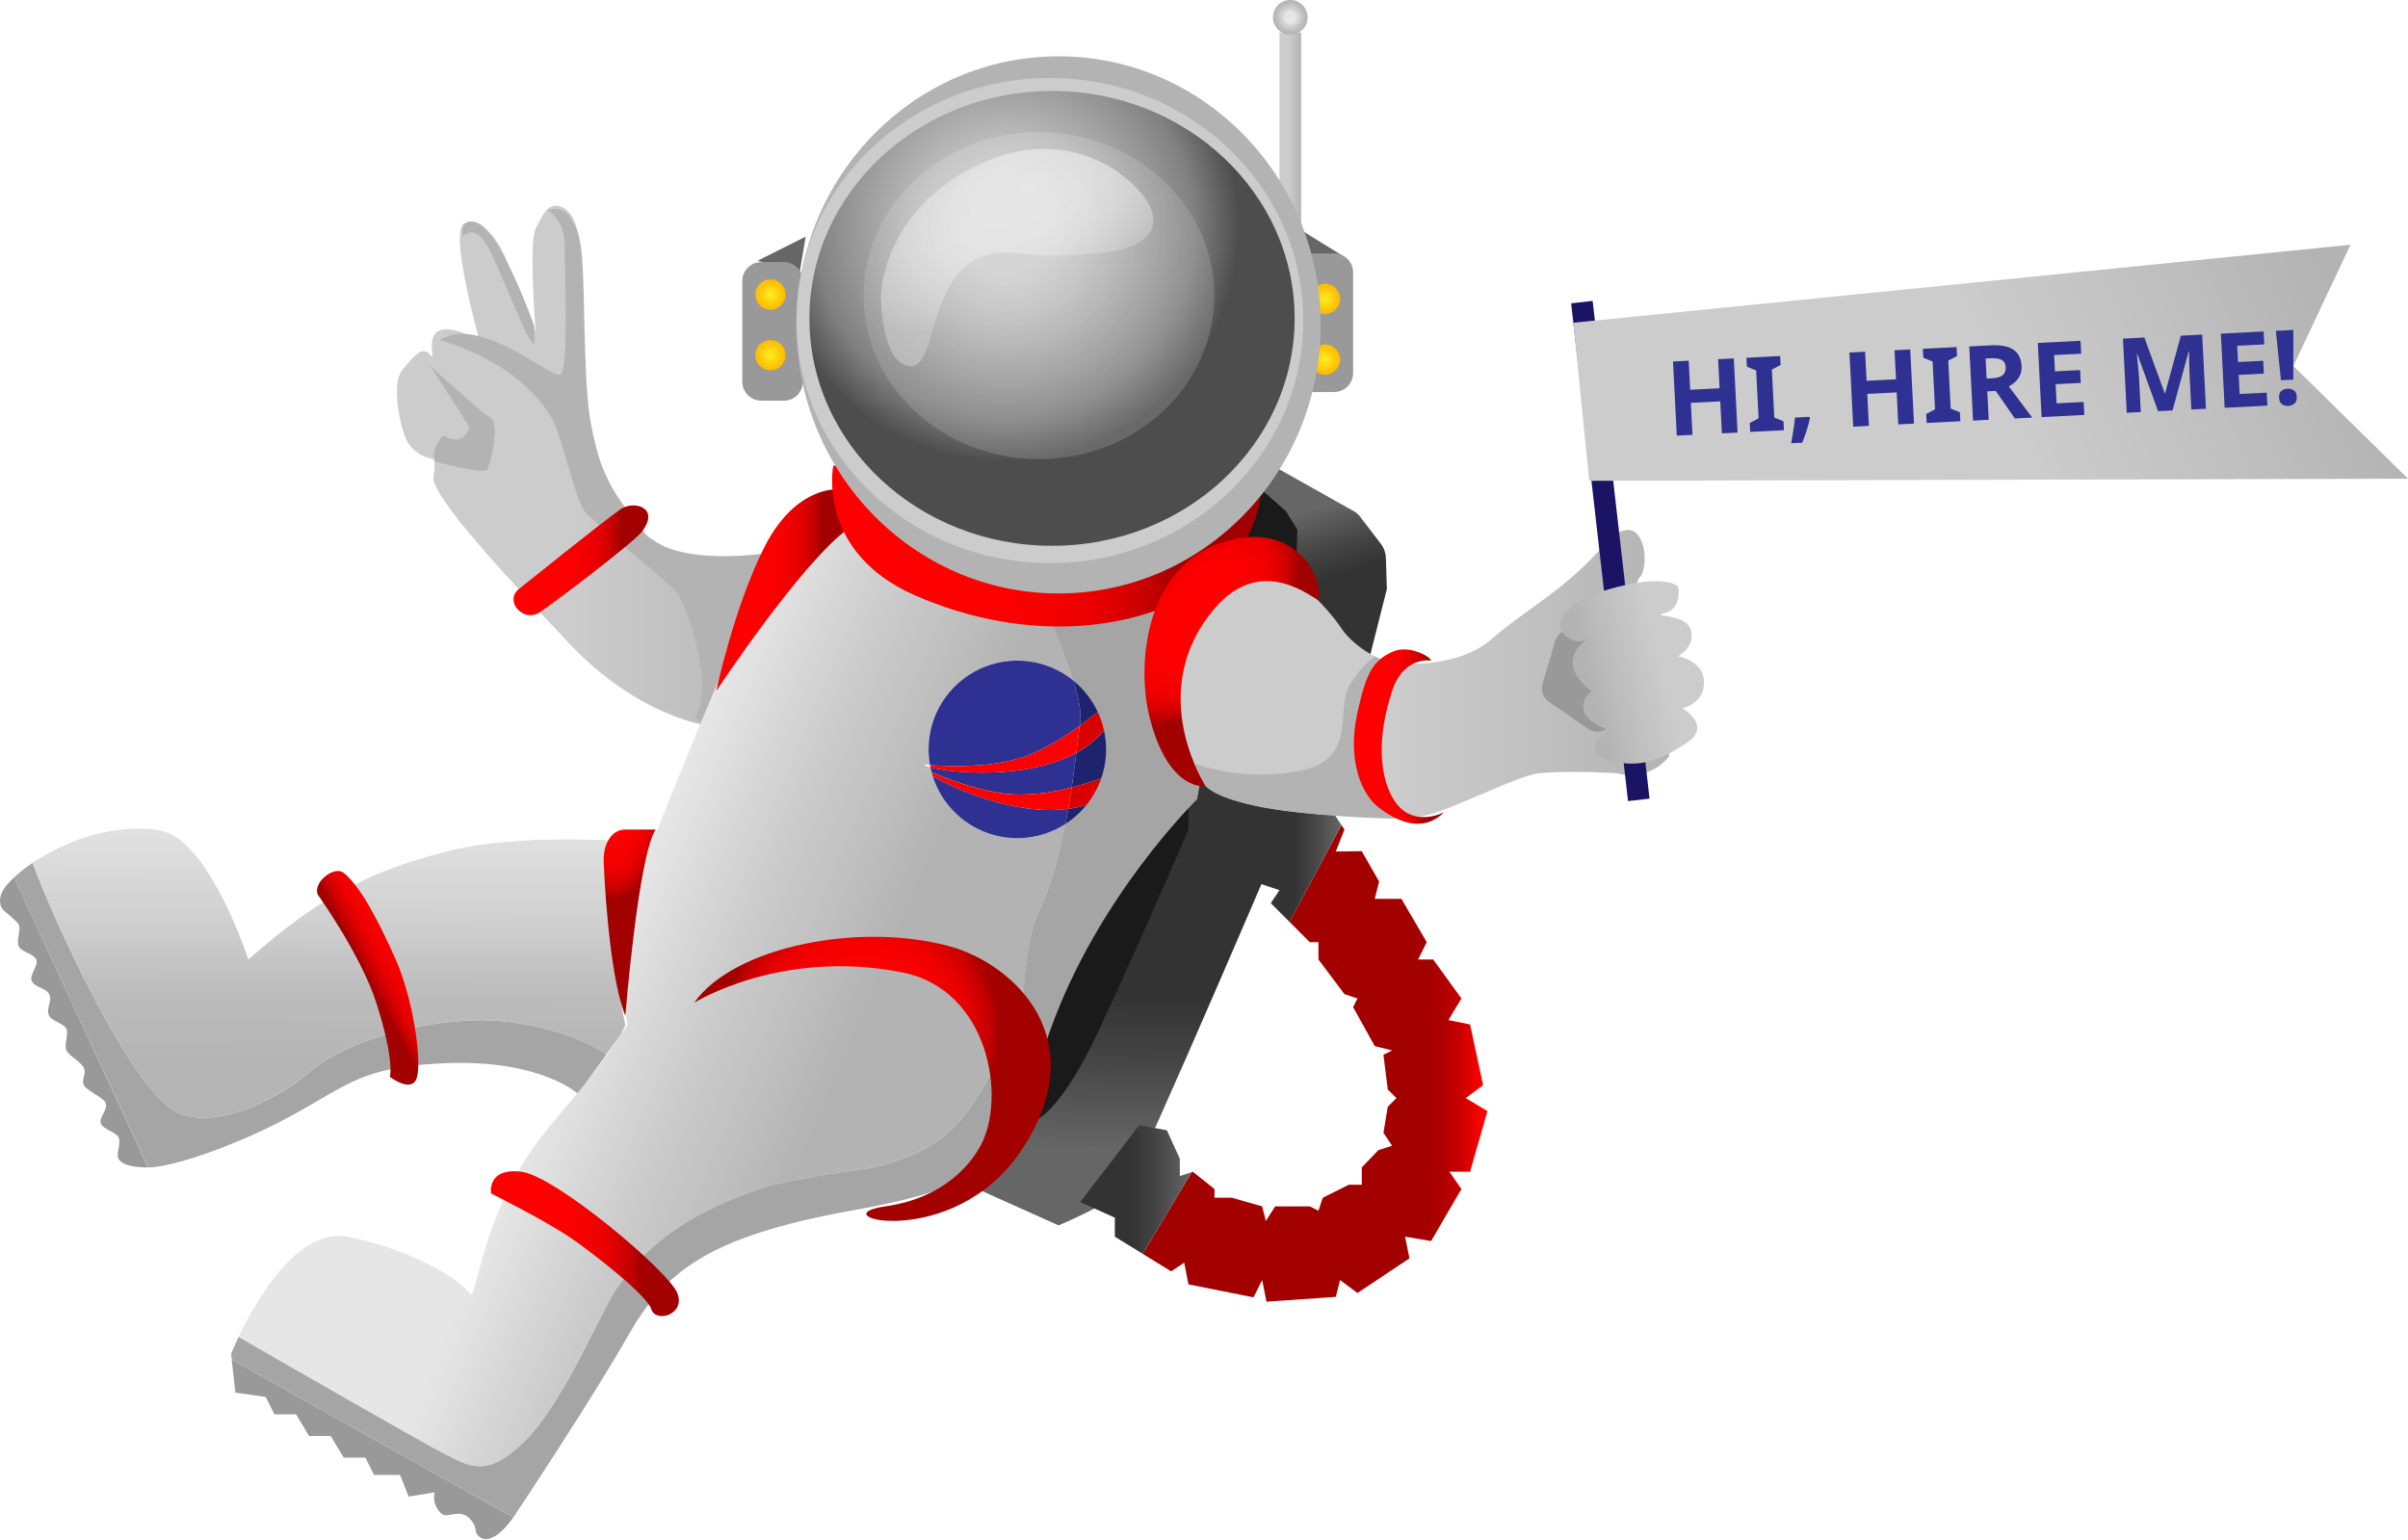
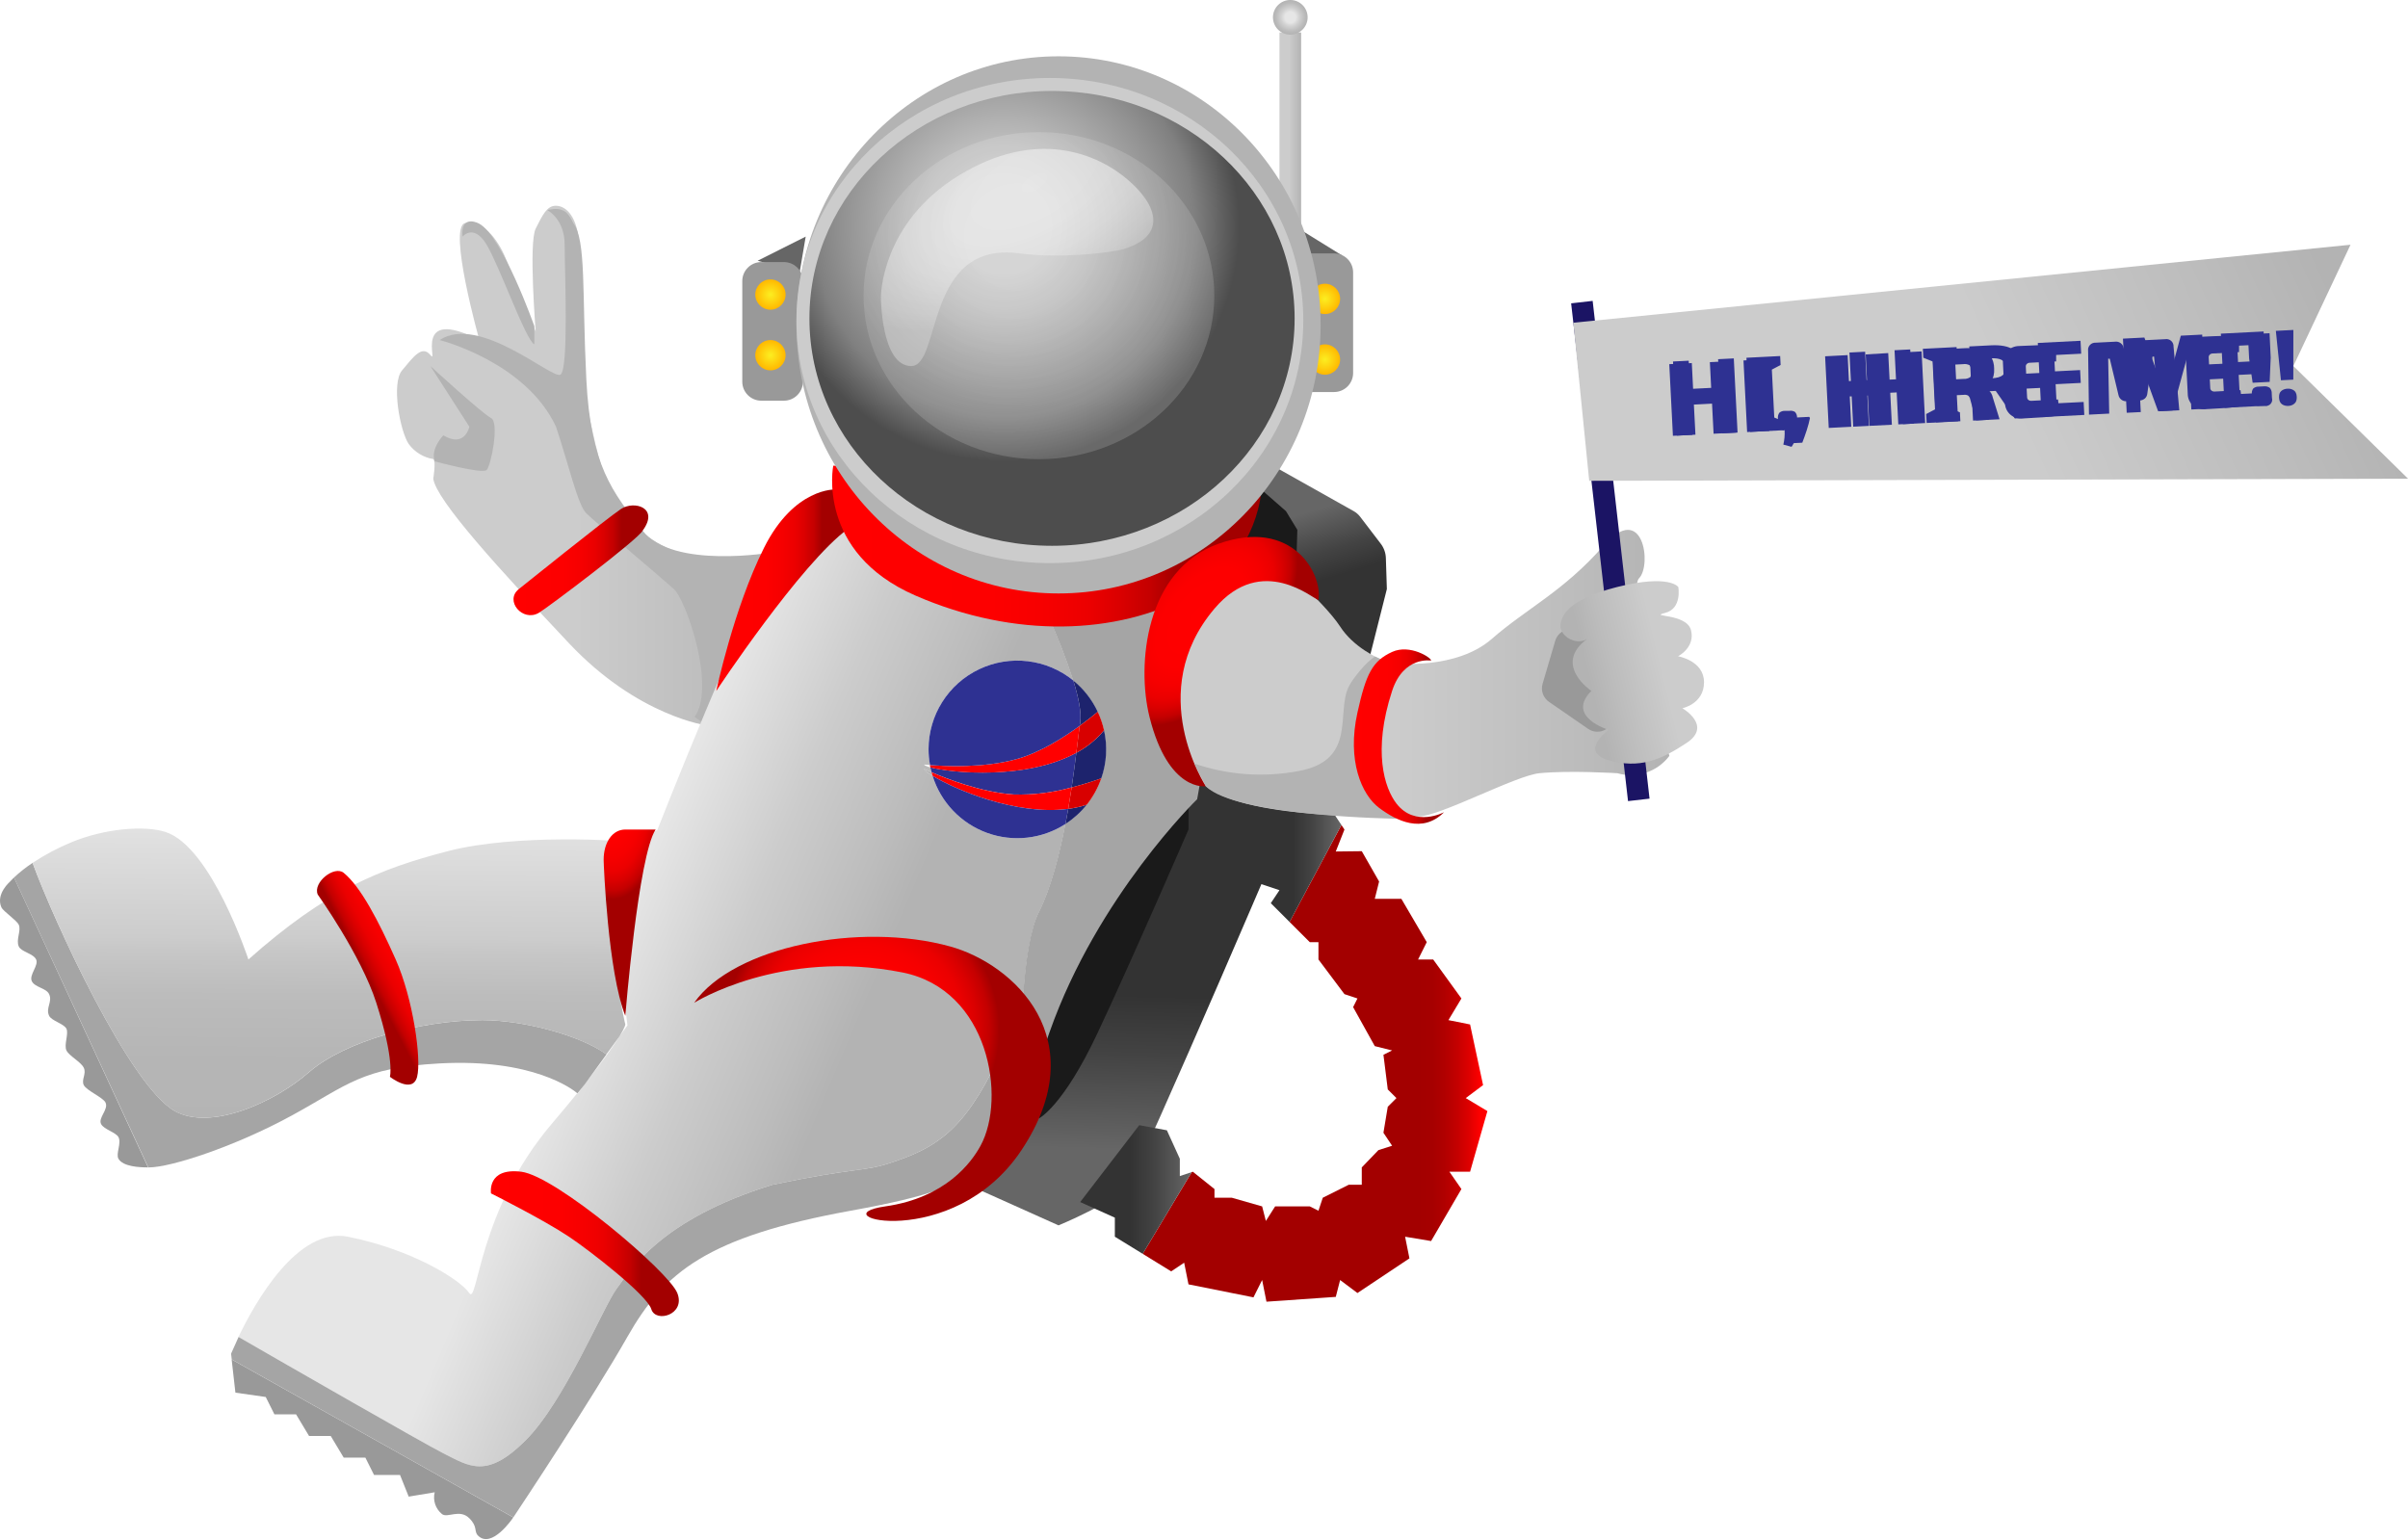
<svg xmlns="http://www.w3.org/2000/svg" xmlns:xlink="http://www.w3.org/1999/xlink" viewBox="0 0 555.84 355.31">
  <defs>
    <style>.cls-1{fill:url(#linear-gradient);}.cls-2{fill:url(#linear-gradient-2);}.cls-3{fill:url(#linear-gradient-3);}.cls-4{fill:#1a1a1a;}.cls-5{fill:url(#linear-gradient-4);}.cls-6{fill:url(#radial-gradient);}.cls-7{fill:#666;}.cls-8{fill:#999;}.cls-9{fill:url(#radial-gradient-2);}.cls-10{fill:url(#radial-gradient-3);}.cls-11{fill:url(#radial-gradient-4);}.cls-12{fill:url(#radial-gradient-5);}.cls-13{fill:#b3b3b3;}.cls-14{fill:none;}.cls-15{fill:url(#linear-gradient-5);}.cls-16{fill:#a5a5a5;}.cls-17{fill:url(#linear-gradient-6);}.cls-18{fill:url(#linear-gradient-7);}.cls-19{fill:url(#linear-gradient-8);}.cls-20{fill:url(#linear-gradient-9);}.cls-21,.cls-42{fill:#2e3192;}.cls-22{fill:red;}.cls-23{fill:#1d236d;}.cls-24{fill:#d80000;}.cls-25{fill:url(#radial-gradient-6);}.cls-26{fill:url(#linear-gradient-10);}.cls-27{fill:url(#linear-gradient-11);}.cls-28{fill:url(#radial-gradient-7);}.cls-29{fill:url(#linear-gradient-12);}.cls-30{fill:url(#linear-gradient-13);}.cls-31{fill:url(#linear-gradient-14);}.cls-32{fill:#ccc;}.cls-33{fill:url(#radial-gradient-8);}.cls-34{opacity:0.23;fill:url(#radial-gradient-9);}.cls-35{opacity:0.61;fill:url(#radial-gradient-10);}.cls-36{fill:url(#linear-gradient-15);}.cls-37{fill:url(#radial-gradient-11);}.cls-38{fill:#1b1464;}.cls-39{fill:url(#linear-gradient-16);}.cls-40{fill:url(#linear-gradient-17);}.cls-41{fill:url(#linear-gradient-18);}.cls-42{font-size:24px;font-family:Exo2-Black, "Exo 2";font-weight:800;}</style>
    <linearGradient id="linear-gradient" x1="263.6" y1="200.66" x2="261.99" y2="265.45" gradientUnits="userSpaceOnUse">
      <stop offset="0.45" stop-color="#333" />
      <stop offset="0.66" stop-color="#434343" />
      <stop offset="1" stop-color="#666" />
    </linearGradient>
    <linearGradient id="linear-gradient-2" x1="299.92" y1="118.79" x2="308.29" y2="146.69" gradientUnits="userSpaceOnUse">
      <stop offset="0" stop-color="#666" />
      <stop offset="0.34" stop-color="#434343" />
      <stop offset="0.55" stop-color="#333" />
    </linearGradient>
    <linearGradient id="linear-gradient-3" x1="91.64" y1="107.5" x2="183.71" y2="107.5" gradientUnits="userSpaceOnUse">
      <stop offset="0.45" stop-color="#ccc" />
      <stop offset="0.82" stop-color="#bcbcbc" />
      <stop offset="1" stop-color="#b3b3b3" />
    </linearGradient>
    <linearGradient id="linear-gradient-4" x1="295.34" y1="35.5" x2="300.34" y2="35.5" xlink:href="#linear-gradient-3" />
    <radialGradient id="radial-gradient" cx="297.84" cy="4" r="4" gradientUnits="userSpaceOnUse">
      <stop offset="0.31" stop-color="#e6e6e6" />
      <stop offset="0.53" stop-color="#d1d1d1" />
      <stop offset="0.82" stop-color="#bbb" />
      <stop offset="1" stop-color="#b3b3b3" />
    </radialGradient>
    <radialGradient id="radial-gradient-2" cx="177.84" cy="82" r="3.5" gradientUnits="userSpaceOnUse">
      <stop offset="0" stop-color="#fcee21" />
      <stop offset="1" stop-color="#ffb800" />
    </radialGradient>
    <radialGradient id="radial-gradient-3" cx="177.84" cy="68" r="3.5" xlink:href="#radial-gradient-2" />
    <radialGradient id="radial-gradient-4" cx="305.84" cy="83" r="3.5" xlink:href="#radial-gradient-2" />
    <radialGradient id="radial-gradient-5" cx="305.84" cy="69" r="3.5" xlink:href="#radial-gradient-2" />
    <linearGradient id="linear-gradient-5" x1="141.87" y1="216.05" x2="196.85" y2="239.31" gradientUnits="userSpaceOnUse">
      <stop offset="0" stop-color="#e6e6e6" />
      <stop offset="0.45" stop-color="#ccc" />
      <stop offset="0.82" stop-color="#bcbcbc" />
      <stop offset="1" stop-color="#b3b3b3" />
    </linearGradient>
    <linearGradient id="linear-gradient-6" x1="342.43" y1="245.48" x2="327.34" y2="245.48" gradientUnits="userSpaceOnUse">
      <stop offset="0.05" stop-color="red" />
      <stop offset="0.06" stop-color="#fc0000" />
      <stop offset="0.23" stop-color="#dc0000" />
      <stop offset="0.41" stop-color="#c30000" />
      <stop offset="0.59" stop-color="#b10000" />
      <stop offset="0.78" stop-color="#a60000" />
      <stop offset="1" stop-color="#a30000" />
    </linearGradient>
    <linearGradient id="linear-gradient-7" x1="289.34" y1="199.16" x2="309.64" y2="199.16" xlink:href="#linear-gradient" />
    <linearGradient id="linear-gradient-8" x1="249.34" y1="274.6" x2="275.09" y2="274.6" xlink:href="#linear-gradient" />
    <linearGradient id="linear-gradient-9" x1="76.24" y1="186.17" x2="75.66" y2="287.51" gradientUnits="userSpaceOnUse">
      <stop offset="0" stop-color="#e6e6e6" />
      <stop offset="0.3" stop-color="#ccc" />
      <stop offset="0.33" stop-color="#c7c7c7" />
      <stop offset="0.43" stop-color="#bcbcbc" />
      <stop offset="0.58" stop-color="#b5b5b5" />
      <stop offset="1" stop-color="#b3b3b3" />
    </linearGradient>
    <radialGradient id="radial-gradient-6" cx="199" cy="237.74" r="39.6" gradientUnits="userSpaceOnUse">
      <stop offset="0" stop-color="red" />
      <stop offset="0.37" stop-color="#fd0000" />
      <stop offset="0.5" stop-color="#f60000" />
      <stop offset="0.6" stop-color="#eb0000" />
      <stop offset="0.67" stop-color="#da0000" />
      <stop offset="0.74" stop-color="#c40000" />
      <stop offset="0.79" stop-color="#a90000" />
      <stop offset="0.8" stop-color="#a30000" />
    </radialGradient>
    <linearGradient id="linear-gradient-10" x1="118.53" y1="129.35" x2="149.65" y2="129.35" xlink:href="#radial-gradient-6" />
    <linearGradient id="linear-gradient-11" x1="100.48" y1="218.22" x2="81.43" y2="228.07" xlink:href="#radial-gradient-6" />
    <radialGradient id="radial-gradient-7" cx="141.11" cy="181.6" r="31.9" gradientTransform="matrix(0.04, 1, -0.49, 0.02, 224.05, 37.31)" xlink:href="#radial-gradient-6" />
    <linearGradient id="linear-gradient-12" x1="113.3" y1="287.11" x2="156.7" y2="287.11" xlink:href="#radial-gradient-6" />
    <linearGradient id="linear-gradient-13" x1="165.34" y1="136.25" x2="195.84" y2="136.25" xlink:href="#radial-gradient-6" />
    <linearGradient id="linear-gradient-14" x1="192.07" y1="126.06" x2="291.34" y2="126.06" xlink:href="#radial-gradient-6" />
    <radialGradient id="radial-gradient-8" cx="231.77" cy="52.28" r="54.28" gradientUnits="userSpaceOnUse">
      <stop offset="0.2" stop-color="#ccc" />
      <stop offset="0.37" stop-color="#bcbcbc" />
      <stop offset="0.68" stop-color="#939393" />
      <stop offset="0.81" stop-color="gray" />
      <stop offset="1" stop-color="#4d4d4d" />
    </radialGradient>
    <radialGradient id="radial-gradient-9" cx="234.9" cy="54.72" r="39.14" gradientUnits="userSpaceOnUse">
      <stop offset="0" stop-color="#f2f2f2" />
      <stop offset="0.38" stop-color="#efefef" />
      <stop offset="0.65" stop-color="#e6e6e6" />
      <stop offset="0.89" stop-color="#d6d6d6" />
      <stop offset="1" stop-color="#ccc" />
    </radialGradient>
    <radialGradient id="radial-gradient-10" cx="238.77" cy="42.19" r="52.05" gradientTransform="translate(23.5 147.54) rotate(-31.03) scale(1 0.49)" xlink:href="#radial-gradient-9" />
    <linearGradient id="linear-gradient-15" x1="270.18" y1="155.43" x2="385.34" y2="155.43" xlink:href="#linear-gradient-3" />
    <radialGradient id="radial-gradient-11" cx="277.07" cy="142.47" r="36.38" gradientTransform="translate(514.38 -22.06) rotate(128.91) scale(1 0.57)" xlink:href="#radial-gradient-6" />
    <linearGradient id="linear-gradient-16" x1="392.44" y1="151.89" x2="357.27" y2="160.41" gradientUnits="userSpaceOnUse">
      <stop offset="0.25" stop-color="#ccc" />
      <stop offset="0.57" stop-color="#bcbcbc" />
      <stop offset="0.72" stop-color="#b3b3b3" />
    </linearGradient>
    <linearGradient id="linear-gradient-17" x1="534.77" y1="58.33" x2="403.5" y2="117.93" gradientUnits="userSpaceOnUse">
      <stop offset="0" stop-color="#b3b3b3" />
      <stop offset="0.18" stop-color="#bcbcbc" />
      <stop offset="0.55" stop-color="#ccc" />
    </linearGradient>
    <linearGradient id="linear-gradient-18" x1="312.51" y1="170.05" x2="333.34" y2="170.05" xlink:href="#radial-gradient-6" />
  </defs>
  <g id="Layer_2" data-name="Layer 2">
    <g id="Astronaut">
      <path class="cls-1" d="M226.78,275l17.56,7.88s13-5.34,16-9.34,40.5-92,40.5-92l-25-10L225.1,270.39Z" />
      <path class="cls-2" d="M293.79,107.5,312.48,118a4.91,4.91,0,0,1,1.46,1.26l4.78,6.26a5.72,5.72,0,0,1,1.18,3.3l.23,7.16-4.29,17-31.53-29Z" />
      <path class="cls-3" d="M110.65,78.5s-7.31-26-3.31-27,7.62,3.87,9.31,7.94,7,17.06,7,17.06-1.64-20.45,0-23.72,2.64-5.28,4.64-5.28,4.78,1.81,5.39,8.41S133,83.5,135.18,92.5s3.15,17.26,8.16,25c5.54,8.55,19.13,15.34,36,10.41,15.7-4.59-16,39.59-16,39.59s-16-2-32-19-30.65-33-31.33-38c0,0,.68-4,0-4.52a8.81,8.81,0,0,1-5.67-3.48c-2-3-4.06-14-1.53-17s4.6-6,6.57-3.5S95,70.5,110.65,78.5Z" />
      <polygon class="cls-4" points="288.84 111 296.84 118 299.47 122.32 298.84 143 283.22 133.81 288.84 111" />
      <rect class="cls-5" x="295.34" y="7.5" width="5" height="56" />
      <circle class="cls-6" cx="297.84" cy="4" r="4" />
      <polygon class="cls-7" points="299.34 52.5 309.84 59 299.34 61 299.34 52.5" />
      <polygon class="cls-7" points="185.98 54.62 174.89 60.19 184.56 63 185.98 54.62" />
      <rect class="cls-8" x="171.34" y="60.5" width="14" height="32" rx="4.39" />
      <rect class="cls-8" x="298.34" y="58.5" width="14" height="32" rx="4.39" />
      <circle class="cls-9" cx="177.84" cy="82" r="3.5" />
      <circle class="cls-10" cx="177.84" cy="68" r="3.5" />
      <circle class="cls-11" cx="305.84" cy="83" r="3.5" />
      <circle class="cls-12" cx="305.84" cy="69" r="3.5" />
      <path class="cls-13" d="M100.34,106.5s11,3,12,2,3-11,1-12-14-12-14-12l9,14s-1,5-6,2C102.34,100.5,99.34,103.5,100.34,106.5Z" />
      <path class="cls-13" d="M101.48,78.5s19.86,5,26.86,20c3,9,5,18,7,20s17.47,15,20.23,17.5,9.77,22.5,4.77,29.5l1.75,1.25,16.25-39.24s-23,4-30-5-12-15-13-35,0-32-3-36c-1-2-2-4-6-3,0,0,4,2,4,8s1,29-1,30S110.62,72.5,101.48,78.5Z" />
      <path class="cls-13" d="M106.77,54.62s2.57-3.12,5.57,1.88,9,22,11,23V75.28S116,54.51,110.59,51.62C109.25,50.91,106.34,50.26,106.77,54.62Z" />
      <path class="cls-4" d="M239.83,258.18s5.51-2.68,13.51-19.68,21-47,21-47v-6.68l-24,28.68-9,21Z" />
      <path class="cls-14" d="M135,250.28c2.2-2.76,3.88-5,5.17-6.77l-.16-.11Z" />
      <path class="cls-14" d="M140.13,243.51c1.36-1.88,2.28-3.28,2.9-4.31L140,243.4Z" />
      <path class="cls-8" d="M54.34,321.5l7,1,2,4h5l3,5h5l3,5h5l2,4h6l2,5,6-1a4.94,4.94,0,0,0,1.71,5.05c1.29.95,4.07-1.27,6.29.95,2,2,1,3,2,4,3.16,3.16,8-4,8-4l.13-.2-65-36.47Z" />
      <path class="cls-13" d="M213.34,177.51c-.08.22.63.81,1.93,1.6-.09-.27-.14-.55-.22-.82C214,177.82,213.34,177.51,213.34,177.51Z" />
      <path class="cls-15" d="M239.83,210.55c2.76-5.5,4.7-13,6.11-20.33a20.48,20.48,0,0,1-30.67-11.11c-1.3-.79-2-1.38-1.93-1.6,0,0,.63.31,1.71.78-.1-.38-.21-.75-.29-1.14-.91-.24-1.42-.47-1.42-.65,0,0,.49.06,1.34.12a20.48,20.48,0,0,1,33.07-19.53,135.2,135.2,0,0,0-6-15.39l-.6-20.11L194.21,117s-9.87,6.5-15.87,14.33-26.63,60.32-26.63,60.32c-6.27,2.7-8.86,9.74-9.65,17.47.71,11.36,2.78,27.6,2.78,27.6L143,239.2c-.62,1-1.54,2.43-2.9,4.31.44.33.85.66,1.21,1-.36-.33-.77-.66-1.21-1-1.29,1.79-3,4-5.17,6.77l-1.62,2.22-.1-.09c-1.7,2.09-3.64,4.44-5.9,7.09-17,20-17,42-19,39s-13-10-28-13c-11.62-2.32-21.44,15.16-25.27,23.15C66,314.94,97.4,333,102.34,335.5c6,3,10,6,19-3s18-31,21-35,10-16,36-24c19-4,21-3,27.07-5,10.17-3.35,16.93-7,24.93-24a103.62,103.62,0,0,1-1.06,22.06,41.93,41.93,0,0,0,6.43-10.8C235.45,240.05,235.88,218.43,239.83,210.55Z" />
      <path class="cls-16" d="M230.34,244.5c-8,17-14.76,20.65-24.93,24-6.07,2-8.07,1-27.07,5-26,8-33,20-36,24s-12,26-21,35-13,6-19,3C97.4,333,66,314.94,55.07,308.65,54,311,53.34,312.5,53.34,312.5l.15,1.33,65,36.47c1.58-2.37,18.28-27.51,26.37-41.75,8.5-14.94,18.5-23.05,51.5-29.05,18.12-3.3,26.89-6,32.94-12.94A103.62,103.62,0,0,0,230.34,244.5Z" />
      <path class="cls-16" d="M276.34,184.5l10.47-58.44-45.7-4.47.6,20.11a135.2,135.2,0,0,1,6,15.39,20.5,20.5,0,0,1,5.64,7.23c1,.18.61-.51,0,0a20.6,20.6,0,0,1,1.46,4.26h0a20.26,20.26,0,0,1-.64,11.1h0a20.62,20.62,0,0,1-3.36,6.1h0a20.58,20.58,0,0,1-4.91,4.44c-1.41,7.33-3.35,14.83-6.11,20.33-4,7.88-4.38,29.5-4.12,45.21,2.06-4.66,4.11-10.39,6.63-17.57C253.34,206.87,276.34,184.5,276.34,184.5Z" />
      <polygon class="cls-17" points="343.34 256.5 338.34 253.5 342.34 250.5 339.34 236.5 334.34 235.5 337.34 230.5 330.82 221.5 327.34 221.5 329.34 217.5 323.48 207.5 317.34 207.5 318.34 203.5 314.34 196.5 308.34 196.57 310.34 191.5 309.64 190.45 297.67 212.83 302.34 217.5 304.34 217.5 304.34 221.5 310.34 229.5 313.34 230.5 312.34 232.5 317.34 241.5 321.34 242.5 319.34 243.5 320.34 251.5 322.34 253.5 320.34 255.5 319.34 261.5 321.34 264.5 318.18 265.51 314.34 269.5 314.34 273.5 311.34 273.5 305.34 276.5 304.34 279.5 302.34 278.5 294.34 278.5 292.2 281.86 291.34 278.5 284.34 276.5 280.34 276.5 280.34 274.5 275.34 270.5 275.09 270.58 263.77 289.45 270.34 293.5 273.34 291.5 274.34 296.5 289.34 299.5 291.34 295.5 292.34 300.5 308.34 299.39 309.34 295.5 313.34 298.5 325.34 290.5 324.34 285.5 330.34 286.5 337.34 274.5 334.57 270.5 339.34 270.5 343.34 256.5" />
      <polygon class="cls-18" points="308.34 188.5 307.34 186.5 295.34 185.5 289.34 203.5 295.34 205.5 293.34 208.5 297.67 212.83 309.64 190.45 308.34 188.5" />
      <polygon class="cls-19" points="272.34 271.5 272.34 267.5 269.35 260.93 262.97 259.75 249.34 277.5 257.34 281.1 257.34 285.5 263.77 289.45 275.09 270.58 272.34 271.5" />
      <path class="cls-16" d="M140,243.4c-6.21-4.48-19.37-7.9-28.63-7.9-14.44,0-32,5-40,12s-22.71,13.61-31,9C30,250.76,12.45,212.66,7.52,199.2a32.28,32.28,0,0,0-4.29,3.38l31,66.92h.16c5,0,19.75-4.77,33-12,12.92-7.05,16-11,34-12,21.59-1.2,30.87,6,31.9,6.91.61-.74,1.18-1.45,1.72-2.13Z" />
      <path class="cls-8" d="M2.34,203.5s-3.41,2.89-2,6c.4.87,3.52,2.95,4,4,.6,1.31-.71,3.45,0,5,.58,1.26,3.36,1.62,4,3s-1.67,3.55-1,5,3.34,1.58,4,3c.83,1.77-.86,3.19,0,5,.55,1.16,3.45,1.84,4,3s-.62,3.72,0,5,3.33,2.62,4,4-.62,2.75,0,4,4.41,2.84,5,4c.81,1.6-1.76,3.55-1,5,.63,1.22,3.41,1.91,4,3,.74,1.38-.65,3.87,0,5,1.05,1.82,4.8,2,6.84,2L3.23,202.58C2.63,203.16,2.34,203.5,2.34,203.5Z" />
      <path class="cls-20" d="M40.34,256.5c8.29,4.61,23-2,31-9s25.56-12,40-12c9.26,0,22.42,3.42,28.63,7.9l3.06-4.2c1.31-2.15,1.31-2.7,1.31-2.7s-3.59-14.62-2.28-27.38c-.33-5.37-.36-9.66.28-10.62a38.64,38.64,0,0,0,2.5-4.07c-.61-.39-25.68-2.05-41.5,2.07s-28,9-46,25c0,0-8.52-26-19.14-29.44-4.86-1.56-14.21-.8-21.86,2.44a52.41,52.41,0,0,0-8.82,4.7C12.45,212.66,30,250.76,40.34,256.5Z" />
      <path class="cls-21" d="M247.37,181.78c.43-2.9.78-5.62,1.08-8-11.47,6.27-28.67,4.7-33.69,3.36.08.39.19.76.29,1.14,3.44,1.49,11.51,4.66,19,5.13A44.87,44.87,0,0,0,247.37,181.78Z" />
      <path class="cls-22" d="M246.58,186.73c.29-1.69.55-3.35.79-4.95a44.87,44.87,0,0,1-13.32,1.64c-7.49-.47-15.56-3.64-19-5.13.08.27.13.55.22.82C220.35,182.21,234.54,188.34,246.58,186.73Z" />
      <path class="cls-22" d="M248.45,173.79c.32-2.54.57-4.68.77-6.22-3.78,2.75-9.15,6.14-14.38,7.62-7.59,2.16-16.78,1.7-20.16,1.43,0,.18,0,.36.08.53C219.78,178.49,237,180.06,248.45,173.79Z" />
      <path class="cls-21" d="M214.34,173a20.47,20.47,0,0,0,.34,3.62c3.38.27,12.57.73,20.16-1.43,5.23-1.48,10.6-4.87,14.38-7.62,0-.3.08-.58.12-.82.34-2.29-.43-5.89-1.59-9.66A20.49,20.49,0,0,0,214.34,173Z" />
      <path class="cls-21" d="M215.27,179.11a20.48,20.48,0,0,0,30.67,11.11c.23-1.17.44-2.34.64-3.49C234.54,188.34,220.35,182.21,215.27,179.11Z" />
      <path class="cls-23" d="M249.34,166.75c0,.24-.08.52-.12.82,1.83-1.33,3.29-2.51,4.17-3.25a20.5,20.5,0,0,0-5.64-7.23C248.91,160.86,249.68,164.46,249.34,166.75Z" />
      <path class="cls-23" d="M248.45,173.79c-.3,2.37-.65,5.09-1.08,8,2.8-.72,5.22-1.52,6.84-2.1a20.26,20.26,0,0,0,.64-11.1A21.44,21.44,0,0,1,248.45,173.79Z" />
      <path class="cls-24" d="M248.45,173.79a21.44,21.44,0,0,0,6.4-5.21,20.6,20.6,0,0,0-1.46-4.26c-.88.74-2.34,1.92-4.17,3.25C249,169.11,248.77,171.25,248.45,173.79Z" />
      <path class="cls-23" d="M245.94,190.22a20.58,20.58,0,0,0,4.91-4.44,24.45,24.45,0,0,1-4.27.95C246.38,187.88,246.17,189.05,245.94,190.22Z" />
      <path class="cls-24" d="M246.58,186.73a24.45,24.45,0,0,0,4.27-.95,20.62,20.62,0,0,0,3.36-6.1c-1.62.58-4,1.38-6.84,2.1C247.13,183.38,246.87,185,246.58,186.73Z" />
      <path class="cls-25" d="M160.23,231.5s20-12.62,48.11-7c20,4,24,29,18,40-2.08,3.82-8,12-22,14-15.91,2.27,15.62,10.81,31.46-13,17-25.59-1.8-42.94-16.46-47C198.54,212.73,169.34,218.5,160.23,231.5Z" />
      <path class="cls-26" d="M119.75,136s20.16-16.21,23.59-18.5c3-2,8.94-.35,5,5-1,2-22.06,17.89-24,19C120.62,143.63,116.41,138.68,119.75,136Z" />
      <path class="cls-27" d="M73.34,206.5s10,14,13.52,25C91.15,244.91,90,248.58,90,248.58s5.23,4.08,6.28,0-.94-18.08-4.94-27.08-8.12-16.84-12-20C77.17,199.73,72.17,203.73,73.34,206.5Z" />
      <path class="cls-28" d="M144.34,234.5s3-37,7-43h-7c-3,0-5,3-5,7C139.34,199.5,140.34,224.5,144.34,234.5Z" />
      <path class="cls-29" d="M113.34,275.5s12,6,18,10c4.71,3.14,18,13.44,19,16.72s8,1.28,6-3.72-28-27-36-28S113.34,275.5,113.34,275.5Z" />
      <path class="cls-30" d="M165.34,159.5s19.5-29.5,30.5-37.5l-3-9s-9.5-.5-16.5,13.5S165.34,159.5,165.34,159.5Z" />
      <path class="cls-31" d="M192.34,107.5s-4,20,19,30,46.53,9,63.27,0a31.36,31.36,0,0,0,16.73-26Z" />
      <ellipse class="cls-13" cx="244.34" cy="75" rx="60.5" ry="62" />
      <ellipse class="cls-32" cx="242.34" cy="74" rx="58.5" ry="56" />
      <ellipse class="cls-33" cx="242.84" cy="73.5" rx="56" ry="52.5" />
      <ellipse class="cls-34" cx="239.82" cy="68.25" rx="40.48" ry="37.75" />
      <path class="cls-35" d="M210.34,84.5c7,0,3-29,25-26,9,1.22,21-.09,24-1,10-3,8-10,1-16s-21-12-39-1-18,28-18,28S203.34,84.5,210.34,84.5Z" />
      <path class="cls-36" d="M292.34,127.5s13,11,17,17.13c3,4.66,8.51,7.36,10.76,8.11s16.24,1.76,24.24-5.24,16.59-11,25.79-21.5,11.21,4.5,8.21,7.5,7,41,7,41a11.14,11.14,0,0,1-12,4s-11.06-.69-18,0c-5.53.55-23,10-28,10s-39,1-49-7-8-40-8-40Z" />
      <path class="cls-37" d="M278.34,181.5s-8.63,1.46-13-16c-3-12-1-34,16-40s24,7,23,13c-1,0-13-11-24,2C264,159.77,278.34,181.5,278.34,181.5Z" />
      <path class="cls-8" d="M357.59,162.05l9,6.21a3.77,3.77,0,0,0,5.83-2.37l2.33-11.64a3.76,3.76,0,0,0-1.92-4.07l-8.44-4.5a3.78,3.78,0,0,0-5.4,2.26l-2.92,9.94A3.77,3.77,0,0,0,357.59,162.05Z" />
      <rect class="cls-38" x="369.22" y="69.34" width="5" height="115.66" transform="translate(-12.04 43.06) rotate(-6.52)" />
      <path class="cls-39" d="M360.34,143.5c.31-.95,1-5,13-8s14.06,0,14.06,0,.94,5-3.06,6,5,0,6,4-3,6-3,6,6,1,6,6-5,6-5,6,7,4,1,8-11,6-18,4,0-7,0-7-10-3-4-9c0,0-9-6-1-12C363.81,149.23,359.32,146.62,360.34,143.5Z" />
      <polygon class="cls-40" points="363.18 74.5 542.57 56.5 529.38 84.5 555.84 110.5 366.84 111 363.18 74.5" />
      <path class="cls-13" d="M275.69,176.28A47.26,47.26,0,0,0,299.75,178c13.59-2.5,8.59-13.5,11.59-19.5,1-2,4.17-5.86,6.08-6.93l1.21.58-4.29,20.35L322.4,189s-37.06-.48-44.06-7.48Z" />
      <path class="cls-41" d="M333.34,187.5s-6.67,3.59-11-2c-2.74-3.54-5.55-12.09-1-26,2.66-8.12,9-7,9-7,.14-.61-4.88-3.89-9-2-4.54,2.09-6,5-8,14-2.47,11.13,1,19,5,22S328.34,192.5,333.34,187.5Z" />
+       <path class="cls-21" d="M399.91,83.33l.84,16.54-5.2.26-.36-6.95L391,93.4l.36,6.95-5.2.26-.84-16.54,5.2-.26.3,5.94,4.17-.21-.3-5.94Z" />
+       <path class="cls-21" d="M408.44,99.48l-5.15.26-.84-16.53,5.15-.27Z" />
+       <path class="cls-21" d="M414.36,95.11a1.92,1.92,0,0,1,.46,1.33L414.9,98a8.6,8.6,0,0,1-.24,2.83,8.88,8.88,0,0,1-1.11,2.32l-1.9-.51a11.51,11.51,0,0,0,.29-3.31c-.94,0-1.45-.43-1.54-1.46V96.66a2,2,0,0,1,.32-1.37,1.81,1.81,0,0,1,1.3-.44l1,0A1.85,1.85,0,0,1,414.36,95.11Z" />
+       <path class="cls-21" d="M435.86,81.51l.84,16.54-5.2.26-.35-7-4.17.21.35,7-5.2.27-.84-16.54,5.2-.27.3,6,4.17-.22-.3-5.94Z" />
+       <path class="cls-21" d="M444.39,97.66l-5.15.26-.84-16.54,5.16-.26Z" />
+       <path class="cls-21" d="M461.56,96.79l-5.44.27-1.33-4.86a1.54,1.54,0,0,0-.49-.88,1.6,1.6,0,0,0-1-.17l-1.61.08.31,6-5.11.26L446.07,81c1-.15,2-.26,2.95-.34s2.29-.17,4.06-.26a14.21,14.21,0,0,1,4.05.27,3.92,3.92,0,0,1,2.31,1.44,5.34,5.34,0,0,1,.87,3q.18,3.6-3.15,4.1v.15A2.94,2.94,0,0,1,460,91.77Zm-6.76-9.73a2.64,2.64,0,0,0-.14-2.73,2.32,2.32,0,0,0-1.51-.26l-1.8.09.18,3.4,1.79-.09A2.39,2.39,0,0,0,454.8,87.06Z" />
+       <path class="cls-21" d="M475.05,92.21l.42,3.65a31.58,31.58,0,0,1-3.59.45c-1.35.1-3,.2-5,.3a3.85,3.85,0,0,1-2.84-.9A3.63,3.63,0,0,1,462.81,93l-.47-9.2a3.6,3.6,0,0,1,1-2.78A3.92,3.92,0,0,1,466,79.88c2-.1,3.65-.17,5-.21a34.41,34.41,0,0,1,3.62.08l0,3.69-6.06.3a1,1,0,0,0-.71.28.77.77,0,0,0-.23.63l.08,1.61,6.18-.31L474,89.4l-6.19.31.11,2a.79.79,0,0,0,.29.61,1.06,1.06,0,0,0,.73.21Z" />
+       <path class="cls-21" d="M501.72,80l1.33,14.71-4.68.24-1.14-12.63h-.36l-1.2,8.52A1.76,1.76,0,0,1,495.1,92a2.12,2.12,0,0,1-1.32.47l-2.68.13A1.78,1.78,0,0,1,489,91.16L487,82.81l-.37,0,.24,12.67-4.67.24L482,81a1.65,1.65,0,0,1,1.73-1.89l4.49-.23a1.78,1.78,0,0,1,2,1.51l1.53,6.51c.11.5.24,1.32.39,2.45h.22l.05-.85c0-.41.05-1,.11-1.63l.79-6.63a1.81,1.81,0,0,1,1.91-1.71l4.58-.23A1.64,1.64,0,0,1,501.72,80Z" />
+       <path class="cls-21" d="M517.18,90.07l.43,3.65a32.07,32.07,0,0,1-3.6.45c-1.34.1-3,.2-5,.3a3.89,3.89,0,0,1-2.85-.9A3.58,3.58,0,0,1,505,90.91l-.47-9.21a3.61,3.61,0,0,1,.95-2.78,3.9,3.9,0,0,1,2.74-1.18c2-.1,3.65-.17,5-.2a32,32,0,0,1,3.62.08l0,3.67-6.07.31a1,1,0,0,0-.7.28.82.82,0,0,0-.24.64l.09,1.6,6.18-.31.18,3.45-6.19.31.1,2a.77.77,0,0,0,.3.61,1.06,1.06,0,0,0,.73.21Z" />
+       <path class="cls-21" d="M524.15,82.53l-.24,5.63-3.93.2-.81-5.58-.29-5.61,5-.25Zm-.21,7a1.91,1.91,0,0,1,.45,1.34l.05,1a1.44,1.44,0,0,1-1.64,1.82l-1.13,0a1.84,1.84,0,0,1-1.37-.3,1.88,1.88,0,0,1-.44-1.33l-.05-1a1.85,1.85,0,0,1,.3-1.37,1.88,1.88,0,0,1,1.33-.44l1.13-.06A1.94,1.94,0,0,1,523.94,89.54Z" />
      <text class="cls-42" transform="translate(384.9 100.68) rotate(-2.91)">HI, HIRE ME!</text>
    </g>
  </g>
</svg>
